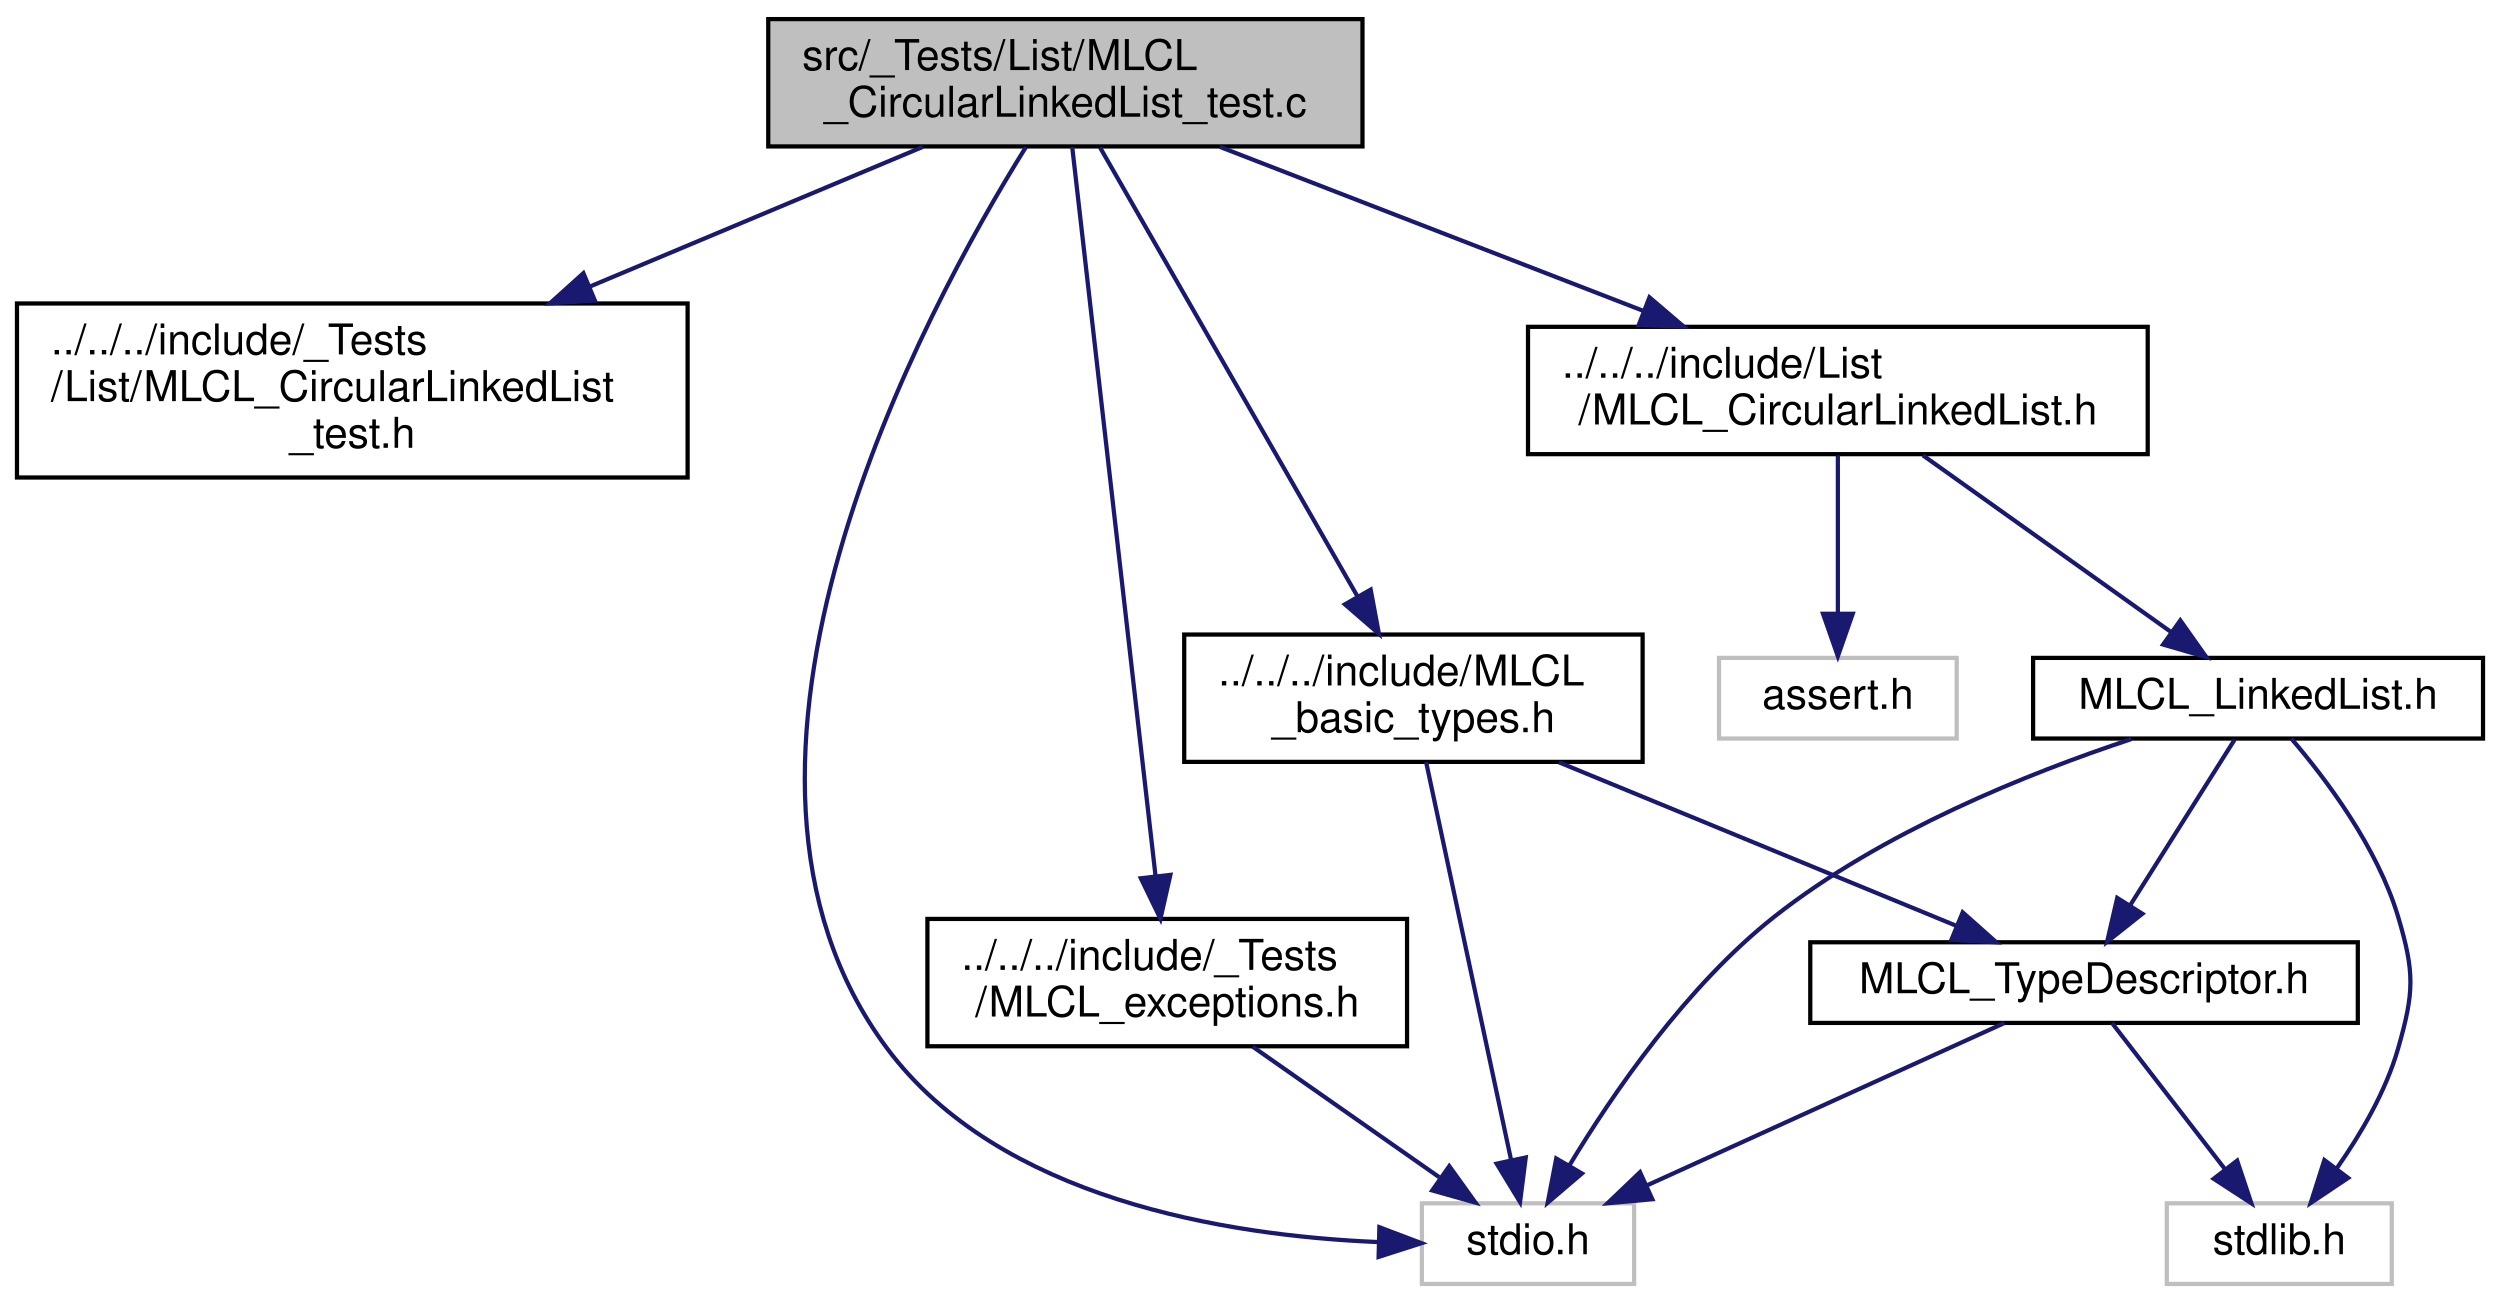
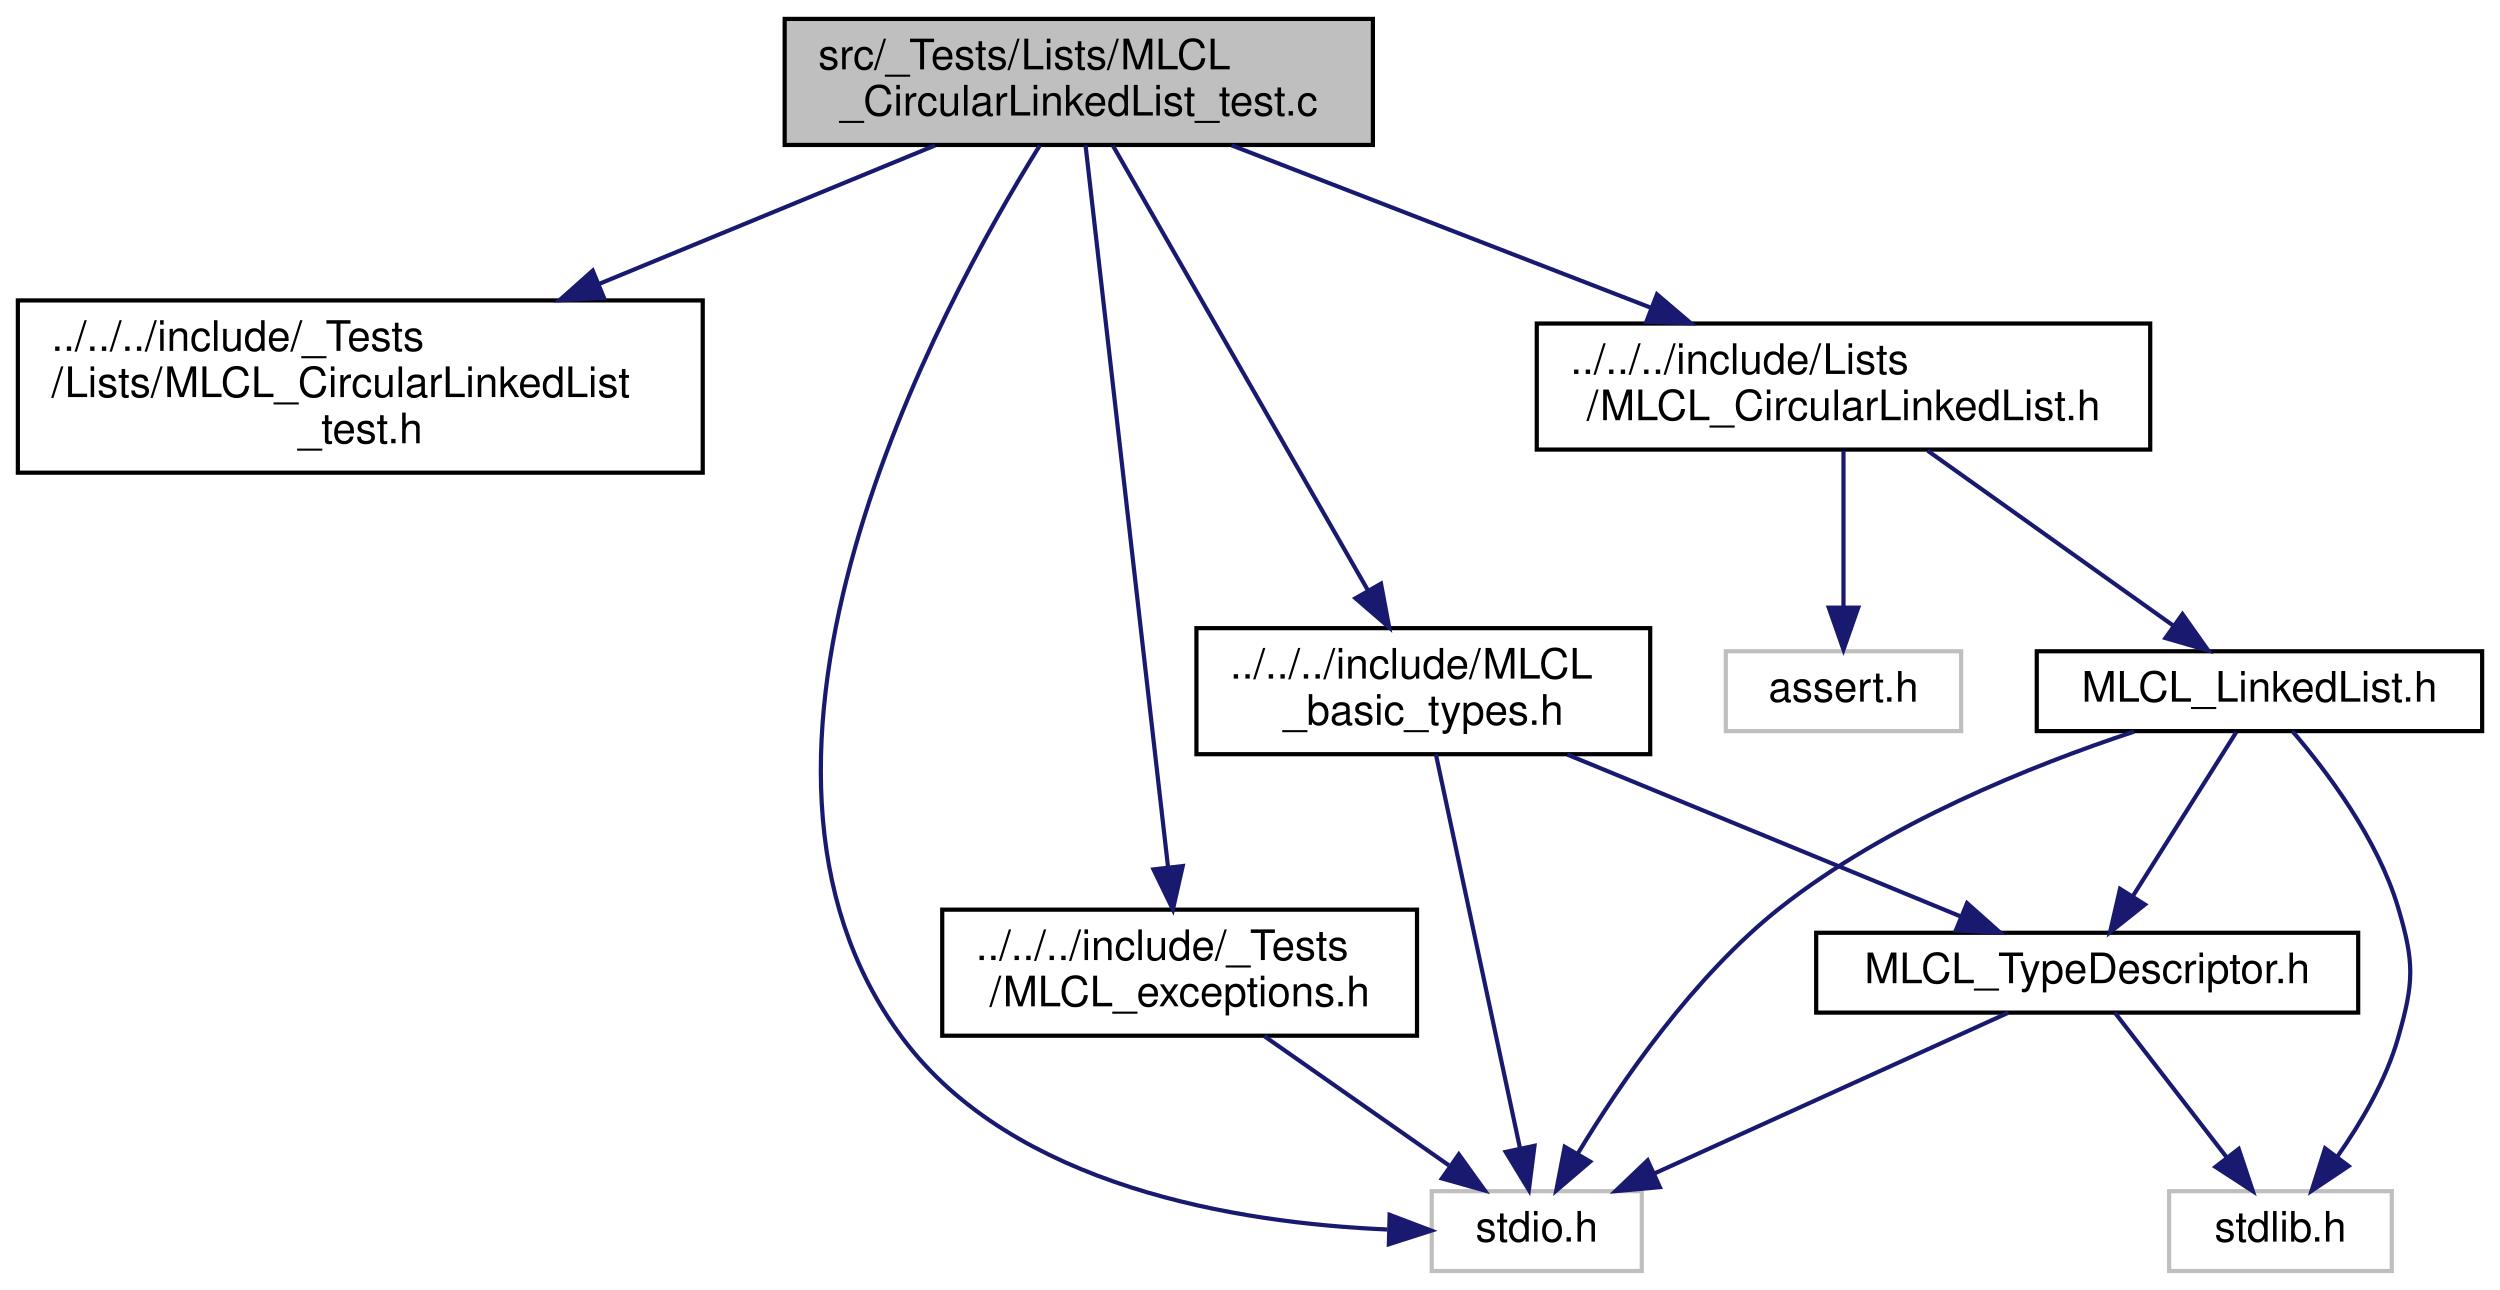
- <svg xmlns="http://www.w3.org/2000/svg" xmlns:xlink="http://www.w3.org/1999/xlink" width="589pt" height="307pt" viewBox="0.00 0.00 589.00 307.00">
+ <svg xmlns="http://www.w3.org/2000/svg" xmlns:xlink="http://www.w3.org/1999/xlink" width="595pt" height="307pt" viewBox="0.00 0.00 594.50 307.00">
  <g id="graph0" class="graph" transform="scale(1 1) rotate(0) translate(4 303)">
    <g id="node1" class="node">
      <g id="a_node1">
        <a xlink:title=" ">
-           <polygon fill="#bfbfbf" stroke="black" points="177,-268.5 177,-298.5 317,-298.5 317,-268.5 177,-268.5" />
-           <text text-anchor="start" x="185" y="-286.5" font-family="Helvetica,sans-Serif" font-size="10.00">src/_Tests/List/MLCL</text>
-           <text text-anchor="middle" x="247" y="-275.5" font-family="Helvetica,sans-Serif" font-size="10.00">_CircularLinkedList_test.c</text>
+           <polygon fill="#bfbfbf" stroke="black" points="182.5,-268.5 182.5,-298.5 322.5,-298.5 322.5,-268.5 182.5,-268.5" />
+           <text text-anchor="start" x="190.5" y="-286.5" font-family="Helvetica,sans-Serif" font-size="10.00">src/_Tests/Lists/MLCL</text>
+           <text text-anchor="middle" x="252.5" y="-275.5" font-family="Helvetica,sans-Serif" font-size="10.00">_CircularLinkedList_test.c</text>
        </a>
      </g>
    </g>
    <g id="node2" class="node">
      <g id="a_node2">
        <a xlink:href="_m_l_c_l___circular_linked_list__test_8h.html" target="_top" xlink:title=" ">
-           <polygon fill="none" stroke="black" points="0,-190.5 0,-231.5 158,-231.5 158,-190.5 0,-190.5" />
+           <polygon fill="none" stroke="black" points="0,-190.5 0,-231.5 163,-231.5 163,-190.5 0,-190.5" />
          <text text-anchor="start" x="8" y="-219.5" font-family="Helvetica,sans-Serif" font-size="10.00">../../../include/_Tests</text>
-           <text text-anchor="start" x="8" y="-208.5" font-family="Helvetica,sans-Serif" font-size="10.00">/List/MLCL_CircularLinkedList</text>
-           <text text-anchor="middle" x="79" y="-197.5" font-family="Helvetica,sans-Serif" font-size="10.00">_test.h</text>
+           <text text-anchor="start" x="8" y="-208.5" font-family="Helvetica,sans-Serif" font-size="10.00">/Lists/MLCL_CircularLinkedList</text>
+           <text text-anchor="middle" x="81.5" y="-197.5" font-family="Helvetica,sans-Serif" font-size="10.00">_test.h</text>
        </a>
      </g>
    </g>
    <g id="edge1" class="edge">
-       <path fill="none" stroke="midnightblue" d="M213.41,-268.4C190.98,-258.99 160.94,-246.39 134.95,-235.48" />
-       <polygon fill="midnightblue" stroke="midnightblue" points="136.15,-232.19 125.58,-231.55 133.45,-238.64 136.15,-232.19" />
+       <path fill="none" stroke="midnightblue" d="M218.31,-268.4C195.48,-258.99 164.9,-246.39 138.45,-235.48" />
+       <polygon fill="midnightblue" stroke="midnightblue" points="139.49,-232.12 128.91,-231.55 136.82,-238.59 139.49,-232.12" />
    </g>
    <g id="node3" class="node">
      <g id="a_node3">
        <a xlink:href="_m_l_c_l__exceptions_8h.html" target="_top" xlink:title=" ">
-           <polygon fill="none" stroke="black" points="214.5,-56.5 214.5,-86.5 327.5,-86.5 327.5,-56.5 214.5,-56.5" />
-           <text text-anchor="start" x="222.5" y="-74.5" font-family="Helvetica,sans-Serif" font-size="10.00">../../../include/_Tests</text>
-           <text text-anchor="middle" x="271" y="-63.5" font-family="Helvetica,sans-Serif" font-size="10.00">/MLCL_exceptions.h</text>
+           <polygon fill="none" stroke="black" points="220,-56.5 220,-86.5 333,-86.5 333,-56.5 220,-56.5" />
+           <text text-anchor="start" x="228" y="-74.5" font-family="Helvetica,sans-Serif" font-size="10.00">../../../include/_Tests</text>
+           <text text-anchor="middle" x="276.5" y="-63.5" font-family="Helvetica,sans-Serif" font-size="10.00">/MLCL_exceptions.h</text>
        </a>
      </g>
    </g>
    <g id="edge2" class="edge">
-       <path fill="none" stroke="midnightblue" d="M248.61,-268.4C252.64,-233.13 263.2,-140.79 268.24,-96.66" />
-       <polygon fill="midnightblue" stroke="midnightblue" points="271.74,-96.88 269.4,-86.54 264.78,-96.08 271.74,-96.88" />
+       <path fill="none" stroke="midnightblue" d="M254.11,-268.4C258.14,-233.13 268.7,-140.79 273.74,-96.66" />
+       <polygon fill="midnightblue" stroke="midnightblue" points="277.24,-96.88 274.9,-86.54 270.28,-96.08 277.24,-96.88" />
    </g>
    <g id="node4" class="node">
      <g id="a_node4">
        <a xlink:title=" ">
-           <polygon fill="none" stroke="#bfbfbf" points="331,-0.5 331,-19.5 381,-19.5 381,-0.5 331,-0.5" />
-           <text text-anchor="middle" x="356" y="-7.5" font-family="Helvetica,sans-Serif" font-size="10.00">stdio.h</text>
+           <polygon fill="none" stroke="#bfbfbf" points="336.5,-0.5 336.5,-19.5 386.5,-19.5 386.5,-0.5 336.5,-0.5" />
+           <text text-anchor="middle" x="361.5" y="-7.5" font-family="Helvetica,sans-Serif" font-size="10.00">stdio.h</text>
        </a>
      </g>
    </g>
    <g id="edge15" class="edge">
-       <path fill="none" stroke="midnightblue" d="M237.71,-268.36C213.8,-230.02 155.4,-122.53 205,-56 231.45,-20.52 284.76,-11.91 320.43,-10.38" />
-       <polygon fill="midnightblue" stroke="midnightblue" points="320.98,-13.87 330.89,-10.11 320.8,-6.87 320.98,-13.87" />
+       <path fill="none" stroke="midnightblue" d="M243.21,-268.36C219.3,-230.02 160.9,-122.53 210.5,-56 236.95,-20.52 290.26,-11.91 325.93,-10.38" />
+       <polygon fill="midnightblue" stroke="midnightblue" points="326.48,-13.87 336.39,-10.11 326.3,-6.87 326.48,-13.87" />
    </g>
    <g id="node5" class="node">
      <g id="a_node5">
        <a xlink:href="_m_l_c_l__basic__types_8h.html" target="_top" xlink:title=" ">
-           <polygon fill="none" stroke="black" points="275,-123.5 275,-153.5 383,-153.5 383,-123.5 275,-123.5" />
-           <text text-anchor="start" x="283" y="-141.5" font-family="Helvetica,sans-Serif" font-size="10.00">../../../include/MLCL</text>
-           <text text-anchor="middle" x="329" y="-130.5" font-family="Helvetica,sans-Serif" font-size="10.00">_basic_types.h</text>
+           <polygon fill="none" stroke="black" points="280.5,-123.5 280.5,-153.5 388.5,-153.5 388.5,-123.5 280.5,-123.5" />
+           <text text-anchor="start" x="288.5" y="-141.5" font-family="Helvetica,sans-Serif" font-size="10.00">../../../include/MLCL</text>
+           <text text-anchor="middle" x="334.5" y="-130.5" font-family="Helvetica,sans-Serif" font-size="10.00">_basic_types.h</text>
        </a>
      </g>
    </g>
    <g id="edge4" class="edge">
-       <path fill="none" stroke="midnightblue" d="M255.16,-268.27C269.35,-243.53 298.66,-192.41 315.78,-162.56" />
-       <polygon fill="midnightblue" stroke="midnightblue" points="318.93,-164.09 320.87,-153.68 312.86,-160.61 318.93,-164.09" />
+       <path fill="none" stroke="midnightblue" d="M260.66,-268.27C274.85,-243.53 304.16,-192.41 321.28,-162.56" />
+       <polygon fill="midnightblue" stroke="midnightblue" points="324.43,-164.09 326.37,-153.68 318.36,-160.61 324.43,-164.09" />
    </g>
    <g id="node8" class="node">
      <g id="a_node8">
        <a xlink:href="_m_l_c_l___circular_linked_list_8h.html" target="_top" xlink:title=" ">
-           <polygon fill="none" stroke="black" points="356,-196 356,-226 502,-226 502,-196 356,-196" />
-           <text text-anchor="start" x="364" y="-214" font-family="Helvetica,sans-Serif" font-size="10.00">../../../include/List</text>
-           <text text-anchor="middle" x="429" y="-203" font-family="Helvetica,sans-Serif" font-size="10.00">/MLCL_CircularLinkedList.h</text>
+           <polygon fill="none" stroke="black" points="361.5,-196 361.5,-226 507.5,-226 507.5,-196 361.5,-196" />
+           <text text-anchor="start" x="369.5" y="-214" font-family="Helvetica,sans-Serif" font-size="10.00">../../../include/Lists</text>
+           <text text-anchor="middle" x="434.5" y="-203" font-family="Helvetica,sans-Serif" font-size="10.00">/MLCL_CircularLinkedList.h</text>
        </a>
      </g>
    </g>
    <g id="edge9" class="edge">
-       <path fill="none" stroke="midnightblue" d="M283.39,-268.4C312.04,-257.31 352.13,-241.78 383,-229.82" />
-       <polygon fill="midnightblue" stroke="midnightblue" points="384.61,-232.95 392.67,-226.07 382.08,-226.42 384.61,-232.95" />
+       <path fill="none" stroke="midnightblue" d="M288.89,-268.4C317.54,-257.31 357.63,-241.78 388.5,-229.82" />
+       <polygon fill="midnightblue" stroke="midnightblue" points="390.11,-232.95 398.17,-226.07 387.58,-226.42 390.11,-232.95" />
    </g>
    <g id="edge3" class="edge">
-       <path fill="none" stroke="midnightblue" d="M291.14,-56.4C304.39,-47.13 321.68,-35.03 335.08,-25.65" />
-       <polygon fill="midnightblue" stroke="midnightblue" points="337.45,-28.26 343.63,-19.66 333.43,-22.53 337.45,-28.26" />
+       <path fill="none" stroke="midnightblue" d="M296.64,-56.4C309.89,-47.13 327.18,-35.03 340.58,-25.65" />
+       <polygon fill="midnightblue" stroke="midnightblue" points="342.95,-28.26 349.13,-19.66 338.93,-22.53 342.95,-28.26" />
    </g>
    <g id="edge8" class="edge">
-       <path fill="none" stroke="midnightblue" d="M331.99,-123.48C336.87,-100.62 346.55,-55.3 352.01,-29.71" />
-       <polygon fill="midnightblue" stroke="midnightblue" points="355.46,-30.3 354.12,-19.79 348.61,-28.84 355.46,-30.3" />
+       <path fill="none" stroke="midnightblue" d="M337.49,-123.48C342.37,-100.62 352.05,-55.3 357.51,-29.71" />
+       <polygon fill="midnightblue" stroke="midnightblue" points="360.96,-30.3 359.62,-19.79 354.11,-28.84 360.96,-30.3" />
    </g>
    <g id="node6" class="node">
      <g id="a_node6">
        <a xlink:href="_m_l_c_l___type_descriptor_8h.html" target="_top" xlink:title=" ">
-           <polygon fill="none" stroke="black" points="422.5,-62 422.5,-81 551.5,-81 551.5,-62 422.5,-62" />
-           <text text-anchor="middle" x="487" y="-69" font-family="Helvetica,sans-Serif" font-size="10.00">MLCL_TypeDescriptor.h</text>
+           <polygon fill="none" stroke="black" points="428,-62 428,-81 557,-81 557,-62 428,-62" />
+           <text text-anchor="middle" x="492.5" y="-69" font-family="Helvetica,sans-Serif" font-size="10.00">MLCL_TypeDescriptor.h</text>
        </a>
      </g>
    </g>
    <g id="edge5" class="edge">
-       <path fill="none" stroke="midnightblue" d="M363.28,-123.4C391.13,-111.94 430.03,-95.94 456.73,-84.95" />
-       <polygon fill="midnightblue" stroke="midnightblue" points="458.41,-88.05 466.32,-81.01 455.74,-81.57 458.41,-88.05" />
+       <path fill="none" stroke="midnightblue" d="M368.78,-123.4C396.63,-111.94 435.53,-95.94 462.23,-84.95" />
+       <polygon fill="midnightblue" stroke="midnightblue" points="463.91,-88.05 471.82,-81.01 461.24,-81.57 463.91,-88.05" />
    </g>
    <g id="edge7" class="edge">
-       <path fill="none" stroke="midnightblue" d="M468.23,-61.98C446.15,-51.95 409.28,-35.2 383.86,-23.65" />
-       <polygon fill="midnightblue" stroke="midnightblue" points="385.29,-20.46 374.73,-19.51 382.39,-26.83 385.29,-20.46" />
+       <path fill="none" stroke="midnightblue" d="M473.73,-61.98C451.65,-51.95 414.78,-35.2 389.36,-23.65" />
+       <polygon fill="midnightblue" stroke="midnightblue" points="390.79,-20.46 380.23,-19.51 387.89,-26.83 390.79,-20.46" />
    </g>
    <g id="node7" class="node">
      <g id="a_node7">
        <a xlink:title=" ">
-           <polygon fill="none" stroke="#bfbfbf" points="506.5,-0.5 506.5,-19.5 559.5,-19.5 559.5,-0.5 506.5,-0.5" />
-           <text text-anchor="middle" x="533" y="-7.5" font-family="Helvetica,sans-Serif" font-size="10.00">stdlib.h</text>
+           <polygon fill="none" stroke="#bfbfbf" points="512,-0.5 512,-19.5 565,-19.5 565,-0.5 512,-0.5" />
+           <text text-anchor="middle" x="538.5" y="-7.5" font-family="Helvetica,sans-Serif" font-size="10.00">stdlib.h</text>
        </a>
      </g>
    </g>
    <g id="edge6" class="edge">
-       <path fill="none" stroke="midnightblue" d="M493.59,-61.98C500.49,-53.05 511.5,-38.81 520.13,-27.64" />
-       <polygon fill="midnightblue" stroke="midnightblue" points="523.07,-29.56 526.42,-19.51 517.54,-25.28 523.07,-29.56" />
+       <path fill="none" stroke="midnightblue" d="M499.09,-61.98C505.99,-53.05 517,-38.81 525.63,-27.64" />
+       <polygon fill="midnightblue" stroke="midnightblue" points="528.57,-29.56 531.92,-19.51 523.04,-25.28 528.57,-29.56" />
    </g>
    <g id="node9" class="node">
      <g id="a_node9">
        <a xlink:href="_m_l_c_l___linked_list_8h.html" target="_top" xlink:title=" ">
-           <polygon fill="none" stroke="black" points="475,-129 475,-148 581,-148 581,-129 475,-129" />
-           <text text-anchor="middle" x="528" y="-136" font-family="Helvetica,sans-Serif" font-size="10.00">MLCL_LinkedList.h</text>
+           <polygon fill="none" stroke="black" points="480.5,-129 480.5,-148 586.5,-148 586.5,-129 480.5,-129" />
+           <text text-anchor="middle" x="533.5" y="-136" font-family="Helvetica,sans-Serif" font-size="10.00">MLCL_LinkedList.h</text>
        </a>
      </g>
    </g>
    <g id="edge10" class="edge">
-       <path fill="none" stroke="midnightblue" d="M449.03,-195.73C466.07,-183.6 490.42,-166.26 507.56,-154.05" />
-       <polygon fill="midnightblue" stroke="midnightblue" points="509.68,-156.84 515.8,-148.19 505.62,-151.14 509.68,-156.84" />
+       <path fill="none" stroke="midnightblue" d="M454.53,-195.73C471.57,-183.6 495.92,-166.26 513.06,-154.05" />
+       <polygon fill="midnightblue" stroke="midnightblue" points="515.18,-156.84 521.3,-148.19 511.12,-151.14 515.18,-156.84" />
    </g>
    <g id="node10" class="node">
      <g id="a_node10">
        <a xlink:title=" ">
-           <polygon fill="none" stroke="#bfbfbf" points="401,-129 401,-148 457,-148 457,-129 401,-129" />
-           <text text-anchor="middle" x="429" y="-136" font-family="Helvetica,sans-Serif" font-size="10.00">assert.h</text>
+           <polygon fill="none" stroke="#bfbfbf" points="406.5,-129 406.5,-148 462.5,-148 462.5,-129 406.5,-129" />
+           <text text-anchor="middle" x="434.5" y="-136" font-family="Helvetica,sans-Serif" font-size="10.00">assert.h</text>
        </a>
      </g>
    </g>
    <g id="edge14" class="edge">
-       <path fill="none" stroke="midnightblue" d="M429,-195.73C429,-185 429,-170.19 429,-158.46" />
-       <polygon fill="midnightblue" stroke="midnightblue" points="432.5,-158.39 429,-148.39 425.5,-158.39 432.5,-158.39" />
+       <path fill="none" stroke="midnightblue" d="M434.5,-195.73C434.5,-185 434.5,-170.19 434.5,-158.46" />
+       <polygon fill="midnightblue" stroke="midnightblue" points="438,-158.39 434.5,-148.39 431,-158.39 438,-158.39" />
    </g>
    <g id="edge13" class="edge">
-       <path fill="none" stroke="midnightblue" d="M498.17,-128.88C473.79,-120.81 439.32,-106.98 414,-87 393.3,-70.67 375.96,-45.35 365.78,-28.48" />
-       <polygon fill="midnightblue" stroke="midnightblue" points="368.7,-26.53 360.64,-19.65 362.65,-30.06 368.7,-26.53" />
+       <path fill="none" stroke="midnightblue" d="M503.67,-128.88C479.29,-120.81 444.82,-106.98 419.5,-87 398.8,-70.67 381.46,-45.35 371.28,-28.48" />
+       <polygon fill="midnightblue" stroke="midnightblue" points="374.2,-26.53 366.14,-19.65 368.15,-30.06 374.2,-26.53" />
    </g>
    <g id="edge11" class="edge">
-       <path fill="none" stroke="midnightblue" d="M522.47,-128.73C516.2,-118.79 505.82,-102.34 497.91,-89.79" />
-       <polygon fill="midnightblue" stroke="midnightblue" points="500.74,-87.72 492.44,-81.13 494.82,-91.45 500.74,-87.72" />
+       <path fill="none" stroke="midnightblue" d="M527.97,-128.73C521.7,-118.79 511.32,-102.34 503.41,-89.79" />
+       <polygon fill="midnightblue" stroke="midnightblue" points="506.24,-87.72 497.94,-81.13 500.32,-91.45 506.24,-87.72" />
    </g>
    <g id="edge12" class="edge">
-       <path fill="none" stroke="midnightblue" d="M535.82,-129C543.93,-119.56 556.1,-103.46 561,-87 564.93,-73.8 564.79,-69.25 561,-56 558.1,-45.84 552.17,-35.75 546.51,-27.7" />
-       <polygon fill="midnightblue" stroke="midnightblue" points="549.22,-25.48 540.41,-19.59 543.62,-29.69 549.22,-25.48" />
+       <path fill="none" stroke="midnightblue" d="M541.32,-129C549.43,-119.56 561.6,-103.46 566.5,-87 570.43,-73.8 570.29,-69.25 566.5,-56 563.6,-45.84 557.67,-35.75 552.01,-27.7" />
+       <polygon fill="midnightblue" stroke="midnightblue" points="554.72,-25.48 545.91,-19.59 549.12,-29.69 554.72,-25.48" />
    </g>
  </g>
</svg>
